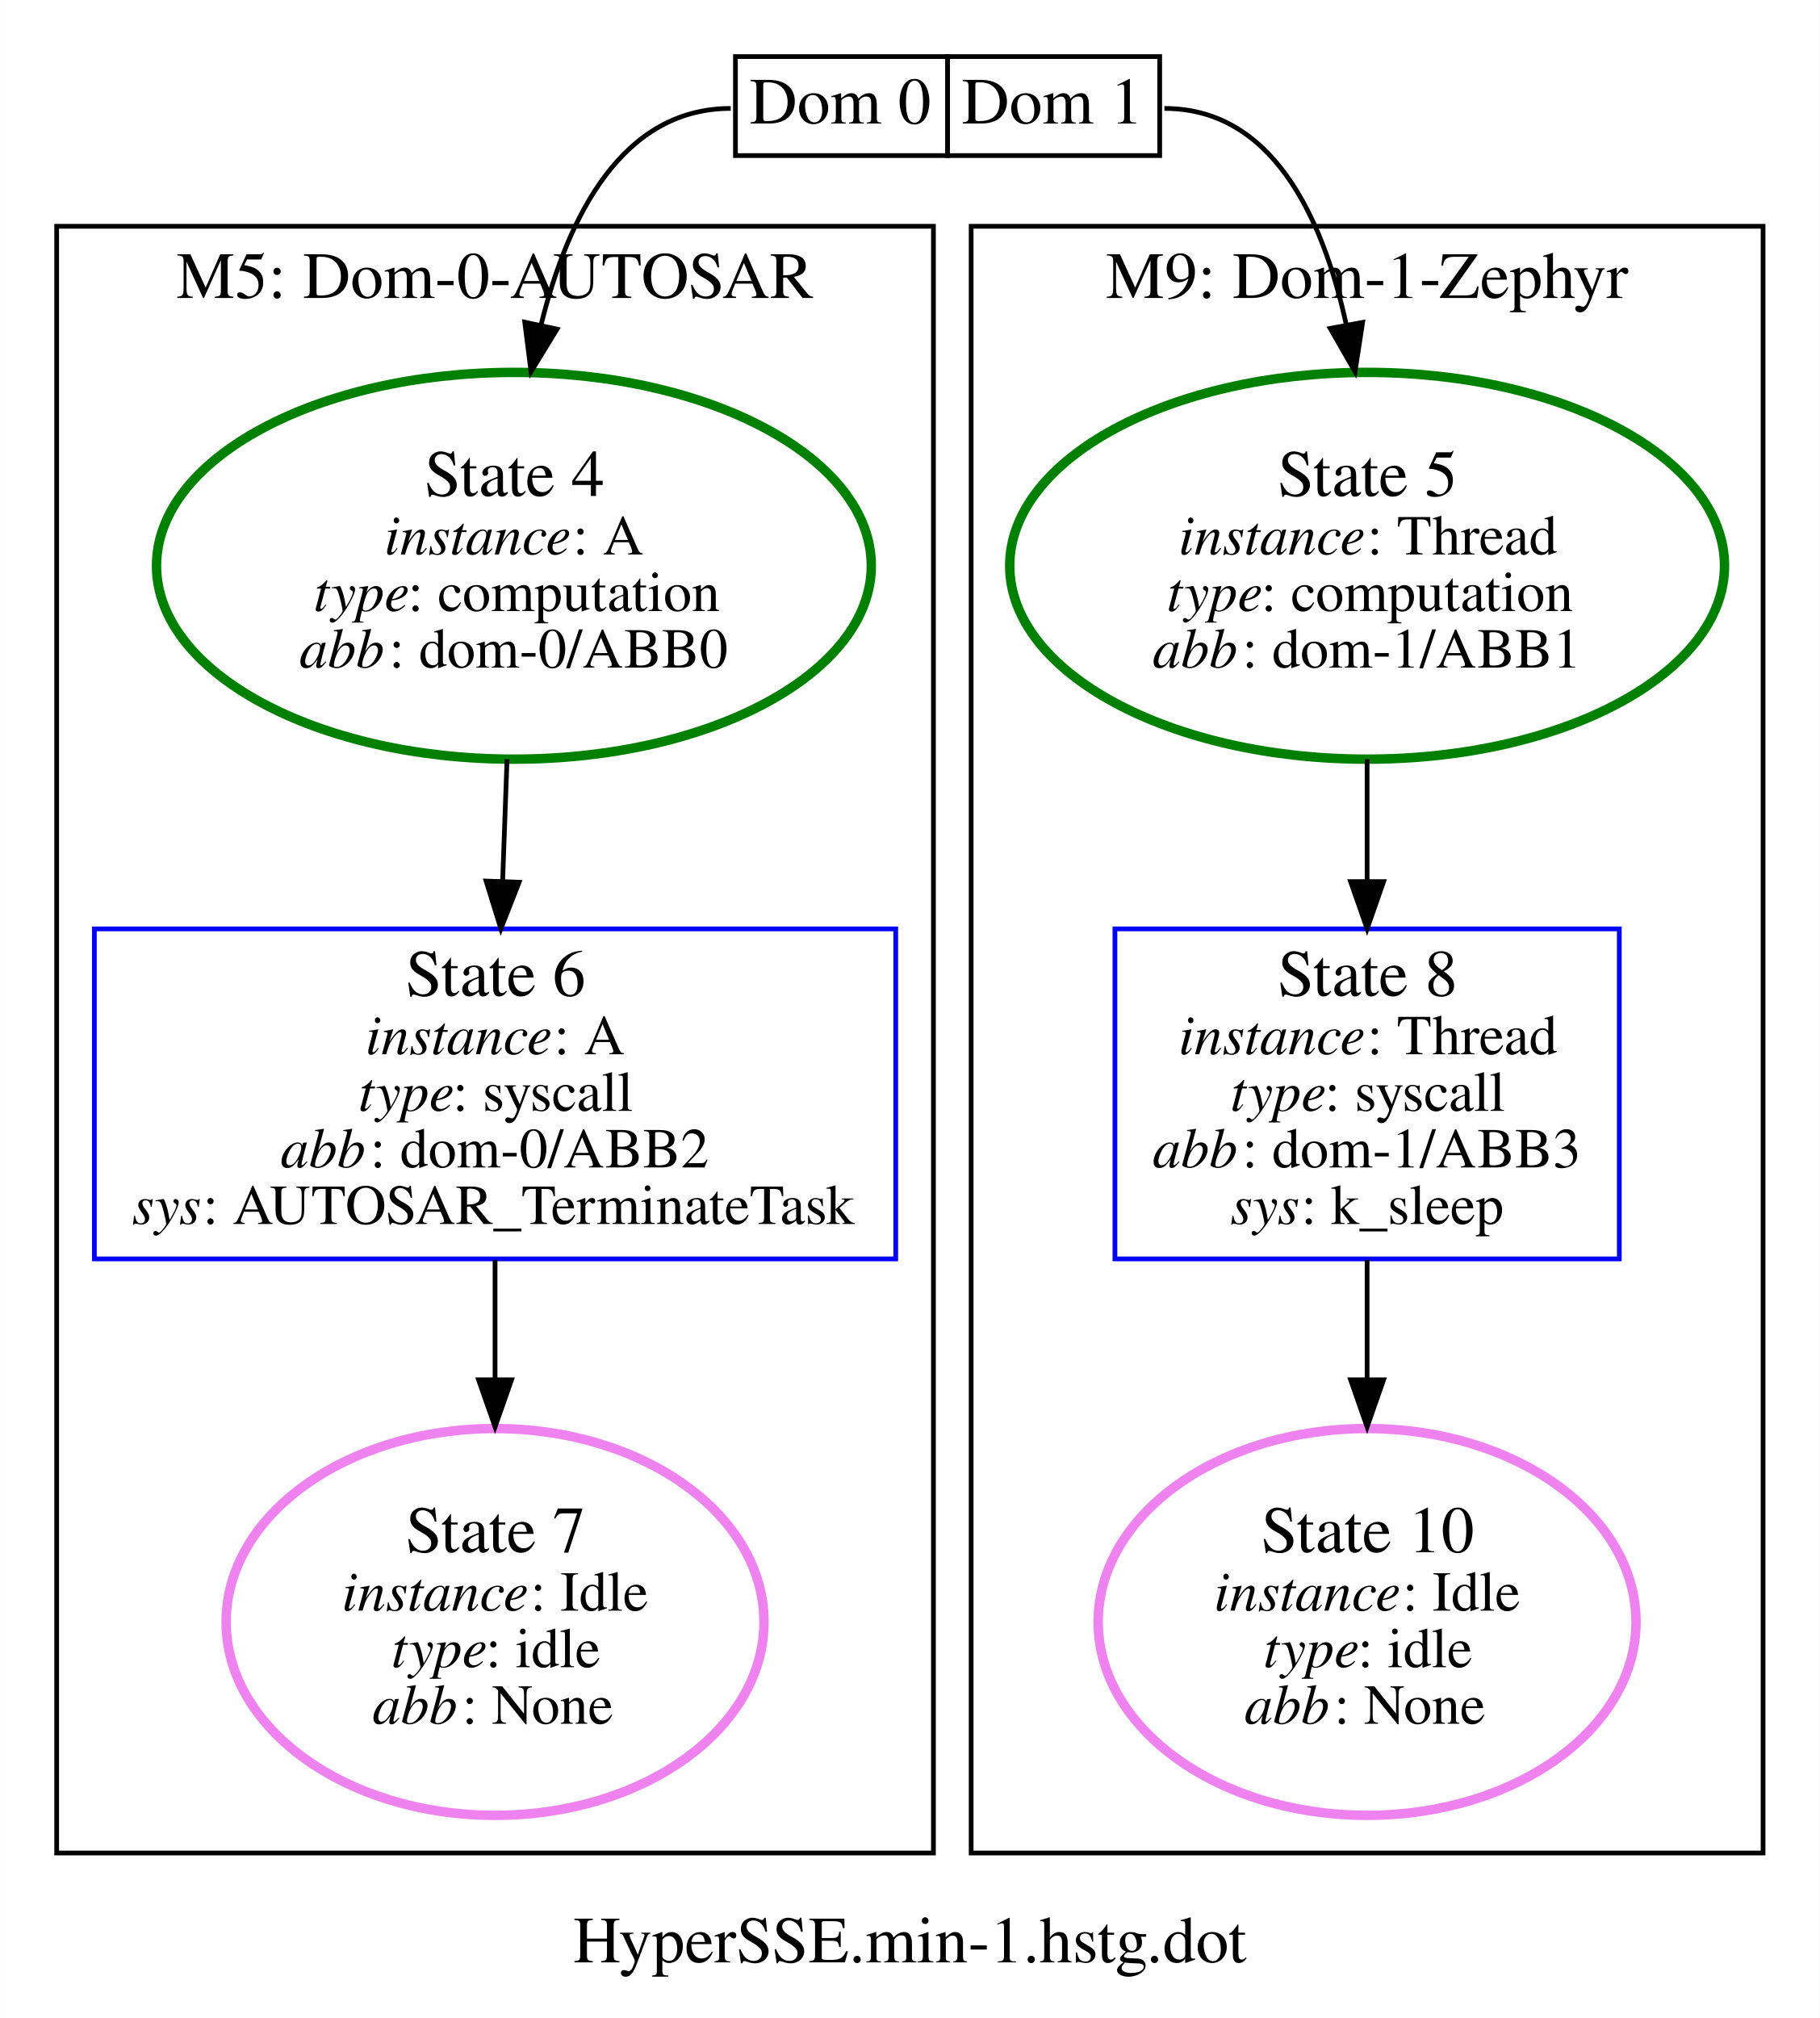
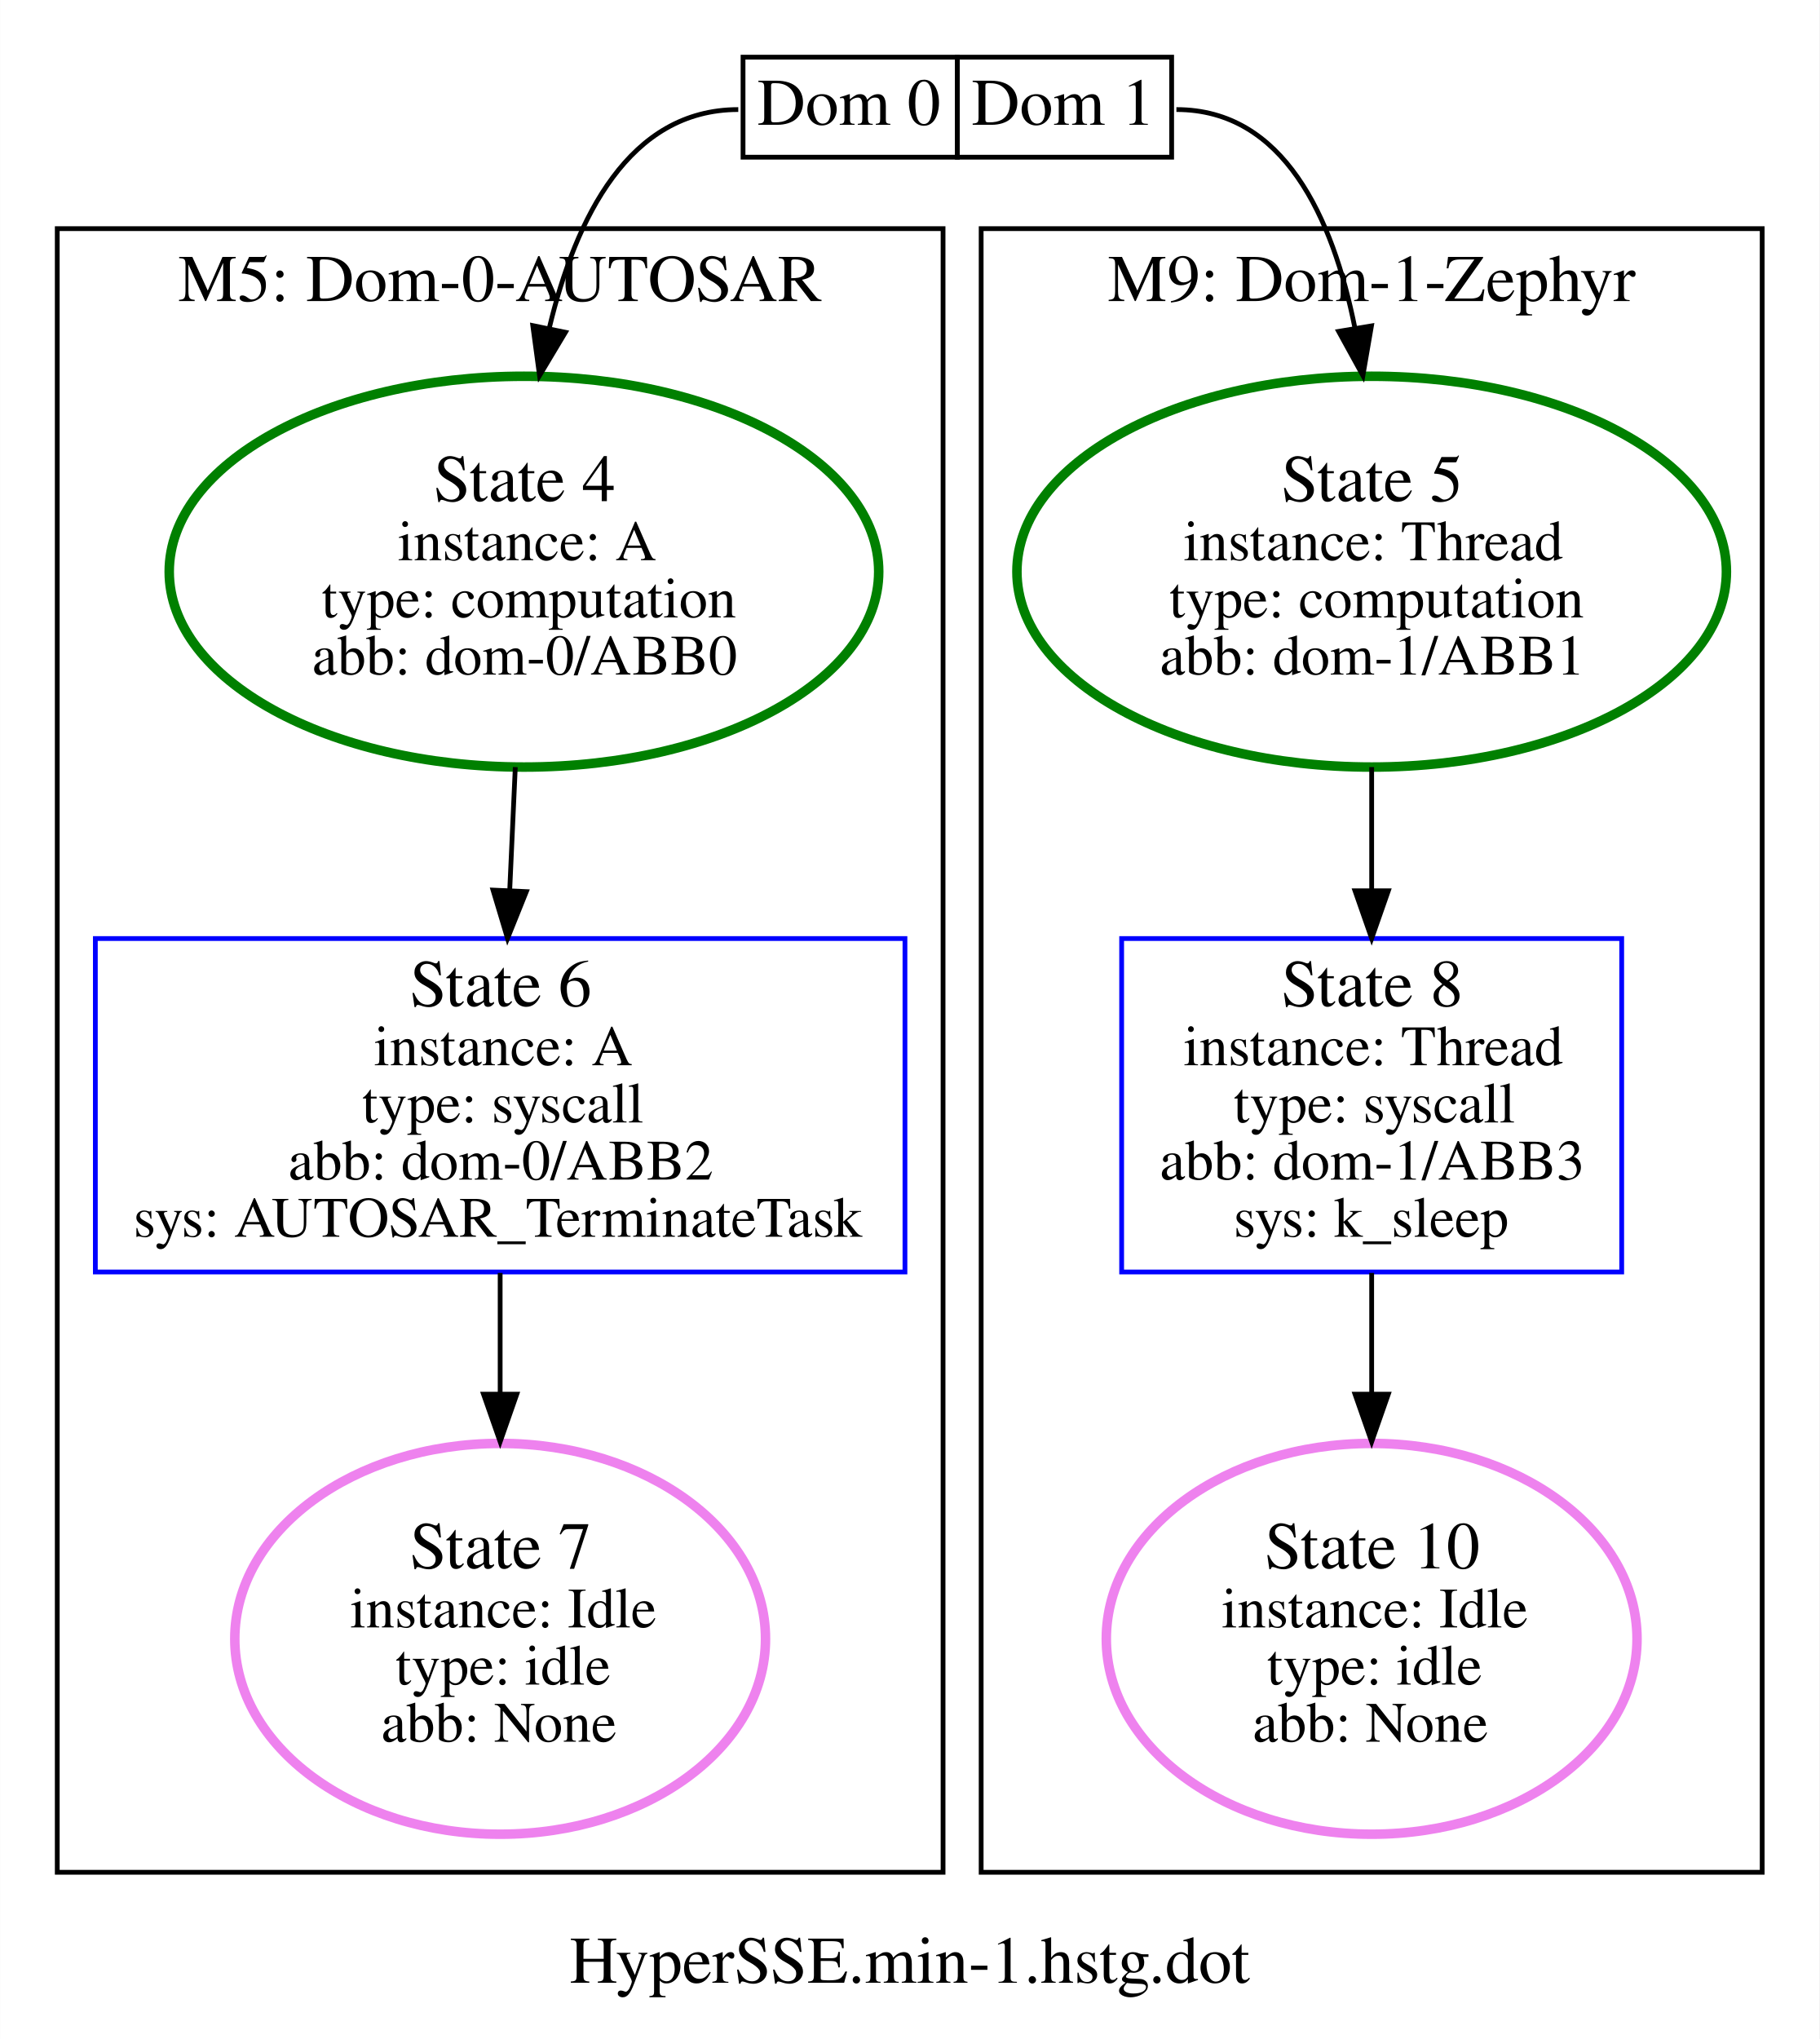
- <svg xmlns="http://www.w3.org/2000/svg" xmlns:xlink="http://www.w3.org/1999/xlink" width="386pt" height="428pt" viewBox="0.00 0.00 386.00 428.05">
+ <svg xmlns="http://www.w3.org/2000/svg" xmlns:xlink="http://www.w3.org/1999/xlink" width="382pt" height="428pt" viewBox="0.00 0.00 382.00 428.05">
  <g id="graph0" class="graph" transform="scale(1 1) rotate(0) translate(4 424.05)">
-     <polygon fill="white" stroke="transparent" points="-4,4 -4,-424.05 382,-424.05 382,4 -4,4" />
-     <text text-anchor="middle" x="189" y="-7.8" font-family="Times,serif" font-size="14.00">HyperSSE.min-1.hstg.dot</text>
+     <polygon fill="white" stroke="transparent" points="-4,4 -4,-424.05 378,-424.05 378,4 -4,4" />
+     <text text-anchor="middle" x="187" y="-7.8" font-family="Times,serif" font-size="14.00">HyperSSE.min-1.hstg.dot</text>
    <g id="clust1" class="cluster">
      <polygon fill="none" stroke="black" points="8,-31 8,-376.05 194,-376.05 194,-31 8,-31" />
      <text text-anchor="middle" x="101" y="-360.85" font-family="Times,serif" font-size="14.00">M5: Dom-0-AUTOSAR</text>
    </g>
    <g id="clust2" class="cluster">
-       <polygon fill="none" stroke="black" points="202,-31 202,-376.05 370,-376.05 370,-31 202,-31" />
-       <text text-anchor="middle" x="286" y="-360.85" font-family="Times,serif" font-size="14.00">M9: Dom-1-Zephyr</text>
+       <polygon fill="none" stroke="black" points="202,-31 202,-376.05 366,-376.05 366,-31 202,-31" />
+       <text text-anchor="middle" x="284" y="-360.85" font-family="Times,serif" font-size="14.00">M9: Dom-1-Zephyr</text>
    </g>
    <g id="node1" class="node">
      <g id="a_node1">
        <a xlink:title="1">
          <polygon fill="none" stroke="black" points="152,-391.05 152,-412.05 197,-412.05 197,-391.05 152,-391.05" />
          <text text-anchor="start" x="155" y="-397.85" font-family="Times,serif" font-size="14.00">Dom 0</text>
          <polygon fill="none" stroke="black" points="197,-391.05 197,-412.05 242,-412.05 242,-391.05 197,-391.05" />
          <text text-anchor="start" x="200" y="-397.85" font-family="Times,serif" font-size="14.00">Dom 1</text>
        </a>
      </g>
    </g>
    <g id="node2" class="node">
      <g id="a_node2">
        <a xlink:title="2">
-           <ellipse fill="none" stroke="green" stroke-width="2" cx="105" cy="-304.04" rx="75.82" ry="41.02" />
-           <text text-anchor="start" x="86" y="-318.84" font-family="Times,serif" font-size="14.00">State 4</text>
-           <text text-anchor="start" x="77.5" y="-306.44" font-family="Times,serif" font-style="italic" font-size="12.00">instance</text>
-           <text text-anchor="start" x="117.5" y="-306.44" font-family="Times,serif" font-size="12.00">: A</text>
-           <text text-anchor="start" x="62.5" y="-294.44" font-family="Times,serif" font-style="italic" font-size="12.00">type</text>
-           <text text-anchor="start" x="82.5" y="-294.44" font-family="Times,serif" font-size="12.00">: computation</text>
-           <text text-anchor="start" x="59.5" y="-282.44" font-family="Times,serif" font-style="italic" font-size="12.00">abb</text>
-           <text text-anchor="start" x="78.5" y="-282.44" font-family="Times,serif" font-size="12.00">: dom-0/ABB0</text>
+           <ellipse fill="none" stroke="green" stroke-width="2" cx="106" cy="-304.04" rx="74.49" ry="41.02" />
+           <text text-anchor="start" x="87" y="-318.84" font-family="Times,serif" font-size="14.00">State 4</text>
+           <text text-anchor="start" x="79.5" y="-306.44" font-family="Times,serif" font-size="12.00">instance: A</text>
+           <text text-anchor="start" x="63.5" y="-294.44" font-family="Times,serif" font-size="12.00">type: computation</text>
+           <text text-anchor="start" x="61.5" y="-282.44" font-family="Times,serif" font-size="12.00">abb: dom-0/ABB0</text>
        </a>
      </g>
    </g>
    <g id="edge1" class="edge">
-       <path fill="none" stroke="black" d="M151,-401.05C128.03,-401.05 116.53,-378.43 110.76,-355.15" />
-       <polygon fill="black" stroke="black" points="114.15,-354.24 108.63,-345.2 107.3,-355.71 114.15,-354.24" />
+       <path fill="none" stroke="black" d="M151,-401.05C128.13,-401.05 116.86,-378.43 111.31,-355.15" />
+       <polygon fill="black" stroke="black" points="114.71,-354.29 109.27,-345.2 107.85,-355.7 114.71,-354.29" />
    </g>
    <g id="node6" class="node">
      <g id="a_node6">
        <a xlink:title="6">
-           <ellipse fill="none" stroke="green" stroke-width="2" cx="286" cy="-304.04" rx="75.82" ry="41.02" />
-           <text text-anchor="start" x="267" y="-318.84" font-family="Times,serif" font-size="14.00">State 5</text>
-           <text text-anchor="start" x="246" y="-306.44" font-family="Times,serif" font-style="italic" font-size="12.00">instance</text>
-           <text text-anchor="start" x="286" y="-306.44" font-family="Times,serif" font-size="12.00">: Thread</text>
-           <text text-anchor="start" x="243.5" y="-294.44" font-family="Times,serif" font-style="italic" font-size="12.00">type</text>
-           <text text-anchor="start" x="263.5" y="-294.44" font-family="Times,serif" font-size="12.00">: computation</text>
-           <text text-anchor="start" x="240.5" y="-282.44" font-family="Times,serif" font-style="italic" font-size="12.00">abb</text>
-           <text text-anchor="start" x="259.5" y="-282.44" font-family="Times,serif" font-size="12.00">: dom-1/ABB1</text>
+           <ellipse fill="none" stroke="green" stroke-width="2" cx="284" cy="-304.04" rx="74.49" ry="41.02" />
+           <text text-anchor="start" x="265" y="-318.84" font-family="Times,serif" font-size="14.00">State 5</text>
+           <text text-anchor="start" x="244.5" y="-306.44" font-family="Times,serif" font-size="12.00">instance: Thread</text>
+           <text text-anchor="start" x="241.5" y="-294.44" font-family="Times,serif" font-size="12.00">type: computation</text>
+           <text text-anchor="start" x="239.5" y="-282.44" font-family="Times,serif" font-size="12.00">abb: dom-1/ABB1</text>
        </a>
      </g>
    </g>
    <g id="edge2" class="edge">
-       <path fill="none" stroke="black" d="M243,-401.05C265.69,-401.05 276.49,-378.43 281.59,-355.15" />
-       <polygon fill="black" stroke="black" points="285.05,-355.67 283.44,-345.2 278.17,-354.39 285.05,-355.67" />
+       <path fill="none" stroke="black" d="M243,-401.05C265.52,-401.05 275.84,-378.43 280.49,-355.15" />
+       <polygon fill="black" stroke="black" points="283.96,-355.64 282.16,-345.2 277.06,-354.48 283.96,-355.64" />
    </g>
    <g id="node3" class="node">
      <g id="a_node3">
        <a xlink:title="3">
          <polygon fill="none" stroke="blue" points="186,-227.02 16,-227.02 16,-157.02 186,-157.02 186,-227.02" />
          <text text-anchor="start" x="82" y="-212.82" font-family="Times,serif" font-size="14.00">State 6</text>
-           <text text-anchor="start" x="73.5" y="-200.42" font-family="Times,serif" font-style="italic" font-size="12.00">instance</text>
-           <text text-anchor="start" x="113.5" y="-200.42" font-family="Times,serif" font-size="12.00">: A</text>
-           <text text-anchor="start" x="72" y="-188.42" font-family="Times,serif" font-style="italic" font-size="12.00">type</text>
-           <text text-anchor="start" x="92" y="-188.42" font-family="Times,serif" font-size="12.00">: syscall</text>
-           <text text-anchor="start" x="55.5" y="-176.42" font-family="Times,serif" font-style="italic" font-size="12.00">abb</text>
-           <text text-anchor="start" x="74.5" y="-176.42" font-family="Times,serif" font-size="12.00">: dom-0/ABB2</text>
-           <text text-anchor="start" x="24" y="-164.42" font-family="Times,serif" font-style="italic" font-size="12.00">sys</text>
-           <text text-anchor="start" x="39" y="-164.42" font-family="Times,serif" font-size="12.00">: AUTOSAR_TerminateTask</text>
+           <text text-anchor="start" x="74.5" y="-200.42" font-family="Times,serif" font-size="12.00">instance: A</text>
+           <text text-anchor="start" x="72" y="-188.42" font-family="Times,serif" font-size="12.00">type: syscall</text>
+           <text text-anchor="start" x="56.5" y="-176.42" font-family="Times,serif" font-size="12.00">abb: dom-0/ABB2</text>
+           <text text-anchor="start" x="24" y="-164.42" font-family="Times,serif" font-size="12.00">sys: AUTOSAR_TerminateTask</text>
        </a>
      </g>
    </g>
    <g id="edge3" class="edge">
-       <path fill="none" stroke="black" d="M103.54,-263.01C103.24,-254.62 102.92,-245.73 102.61,-237.21" />
-       <polygon fill="black" stroke="black" points="106.1,-236.91 102.24,-227.04 99.1,-237.16 106.1,-236.91" />
+       <path fill="none" stroke="black" d="M104.18,-263.01C103.8,-254.62 103.4,-245.73 103.01,-237.21" />
+       <polygon fill="black" stroke="black" points="106.5,-236.87 102.55,-227.04 99.5,-237.19 106.5,-236.87" />
    </g>
    <g id="node4" class="node">
      <g id="a_node4">
        <a xlink:title="4">
-           <ellipse fill="none" stroke="violet" stroke-width="2" cx="101" cy="-80.01" rx="57.05" ry="41.02" />
+           <ellipse fill="none" stroke="violet" stroke-width="2" cx="101" cy="-80.01" rx="55.72" ry="41.02" />
          <text text-anchor="start" x="82" y="-94.81" font-family="Times,serif" font-size="14.00">State 7</text>
-           <text text-anchor="start" x="68.5" y="-82.41" font-family="Times,serif" font-style="italic" font-size="12.00">instance</text>
-           <text text-anchor="start" x="108.5" y="-82.41" font-family="Times,serif" font-size="12.00">: Idle</text>
-           <text text-anchor="start" x="79" y="-70.41" font-family="Times,serif" font-style="italic" font-size="12.00">type</text>
-           <text text-anchor="start" x="99" y="-70.41" font-family="Times,serif" font-size="12.00">: idle</text>
-           <text text-anchor="start" x="75" y="-58.41" font-family="Times,serif" font-style="italic" font-size="12.00">abb</text>
-           <text text-anchor="start" x="94" y="-58.41" font-family="Times,serif" font-size="12.00">: None</text>
+           <text text-anchor="start" x="69.5" y="-82.41" font-family="Times,serif" font-size="12.00">instance: Idle</text>
+           <text text-anchor="start" x="79" y="-70.41" font-family="Times,serif" font-size="12.00">type: idle</text>
+           <text text-anchor="start" x="76" y="-58.41" font-family="Times,serif" font-size="12.00">abb: None</text>
        </a>
      </g>
    </g>
    <g id="edge4" class="edge">
      <path fill="none" stroke="black" d="M101,-156.82C101,-148.84 101,-140.17 101,-131.64" />
      <polygon fill="black" stroke="black" points="104.5,-131.37 101,-121.37 97.5,-131.37 104.5,-131.37" />
    </g>
    <g id="node5" class="node">
      <g id="a_node5">
        <a xlink:title="8">
-           <ellipse fill="none" stroke="violet" stroke-width="2" cx="286" cy="-80.01" rx="57.05" ry="41.02" />
-           <text text-anchor="start" x="263.5" y="-94.81" font-family="Times,serif" font-size="14.00">State 10</text>
-           <text text-anchor="start" x="253.5" y="-82.41" font-family="Times,serif" font-style="italic" font-size="12.00">instance</text>
-           <text text-anchor="start" x="293.5" y="-82.41" font-family="Times,serif" font-size="12.00">: Idle</text>
-           <text text-anchor="start" x="264" y="-70.41" font-family="Times,serif" font-style="italic" font-size="12.00">type</text>
-           <text text-anchor="start" x="284" y="-70.41" font-family="Times,serif" font-size="12.00">: idle</text>
-           <text text-anchor="start" x="260" y="-58.41" font-family="Times,serif" font-style="italic" font-size="12.00">abb</text>
-           <text text-anchor="start" x="279" y="-58.41" font-family="Times,serif" font-size="12.00">: None</text>
+           <ellipse fill="none" stroke="violet" stroke-width="2" cx="284" cy="-80.01" rx="55.72" ry="41.02" />
+           <text text-anchor="start" x="261.5" y="-94.81" font-family="Times,serif" font-size="14.00">State 10</text>
+           <text text-anchor="start" x="252.5" y="-82.41" font-family="Times,serif" font-size="12.00">instance: Idle</text>
+           <text text-anchor="start" x="262" y="-70.41" font-family="Times,serif" font-size="12.00">type: idle</text>
+           <text text-anchor="start" x="259" y="-58.41" font-family="Times,serif" font-size="12.00">abb: None</text>
        </a>
      </g>
    </g>
    <g id="node7" class="node">
      <g id="a_node7">
        <a xlink:title="7">
-           <polygon fill="none" stroke="blue" points="339.5,-227.02 232.5,-227.02 232.5,-157.02 339.5,-157.02 339.5,-227.02" />
-           <text text-anchor="start" x="267" y="-212.82" font-family="Times,serif" font-size="14.00">State 8</text>
-           <text text-anchor="start" x="246" y="-200.42" font-family="Times,serif" font-style="italic" font-size="12.00">instance</text>
-           <text text-anchor="start" x="286" y="-200.42" font-family="Times,serif" font-size="12.00">: Thread</text>
-           <text text-anchor="start" x="257" y="-188.42" font-family="Times,serif" font-style="italic" font-size="12.00">type</text>
-           <text text-anchor="start" x="277" y="-188.42" font-family="Times,serif" font-size="12.00">: syscall</text>
-           <text text-anchor="start" x="240.5" y="-176.42" font-family="Times,serif" font-style="italic" font-size="12.00">abb</text>
-           <text text-anchor="start" x="259.5" y="-176.42" font-family="Times,serif" font-size="12.00">: dom-1/ABB3</text>
-           <text text-anchor="start" x="257" y="-164.42" font-family="Times,serif" font-style="italic" font-size="12.00">sys</text>
-           <text text-anchor="start" x="272" y="-164.42" font-family="Times,serif" font-size="12.00">: k_sleep</text>
+           <polygon fill="none" stroke="blue" points="336.5,-227.02 231.5,-227.02 231.5,-157.02 336.5,-157.02 336.5,-227.02" />
+           <text text-anchor="start" x="265" y="-212.82" font-family="Times,serif" font-size="14.00">State 8</text>
+           <text text-anchor="start" x="244.5" y="-200.42" font-family="Times,serif" font-size="12.00">instance: Thread</text>
+           <text text-anchor="start" x="255" y="-188.42" font-family="Times,serif" font-size="12.00">type: syscall</text>
+           <text text-anchor="start" x="239.5" y="-176.42" font-family="Times,serif" font-size="12.00">abb: dom-1/ABB3</text>
+           <text text-anchor="start" x="255" y="-164.42" font-family="Times,serif" font-size="12.00">sys: k_sleep</text>
        </a>
      </g>
    </g>
    <g id="edge5" class="edge">
-       <path fill="none" stroke="black" d="M286,-263.01C286,-254.62 286,-245.73 286,-237.21" />
-       <polygon fill="black" stroke="black" points="289.5,-237.04 286,-227.04 282.5,-237.04 289.5,-237.04" />
+       <path fill="none" stroke="black" d="M284,-263.01C284,-254.62 284,-245.73 284,-237.21" />
+       <polygon fill="black" stroke="black" points="287.5,-237.04 284,-227.04 280.5,-237.04 287.5,-237.04" />
    </g>
    <g id="edge6" class="edge">
-       <path fill="none" stroke="black" d="M286,-156.82C286,-148.84 286,-140.17 286,-131.64" />
-       <polygon fill="black" stroke="black" points="289.5,-131.37 286,-121.37 282.5,-131.37 289.5,-131.37" />
+       <path fill="none" stroke="black" d="M284,-156.82C284,-148.84 284,-140.17 284,-131.64" />
+       <polygon fill="black" stroke="black" points="287.5,-131.37 284,-121.37 280.5,-131.37 287.5,-131.37" />
    </g>
  </g>
</svg>
